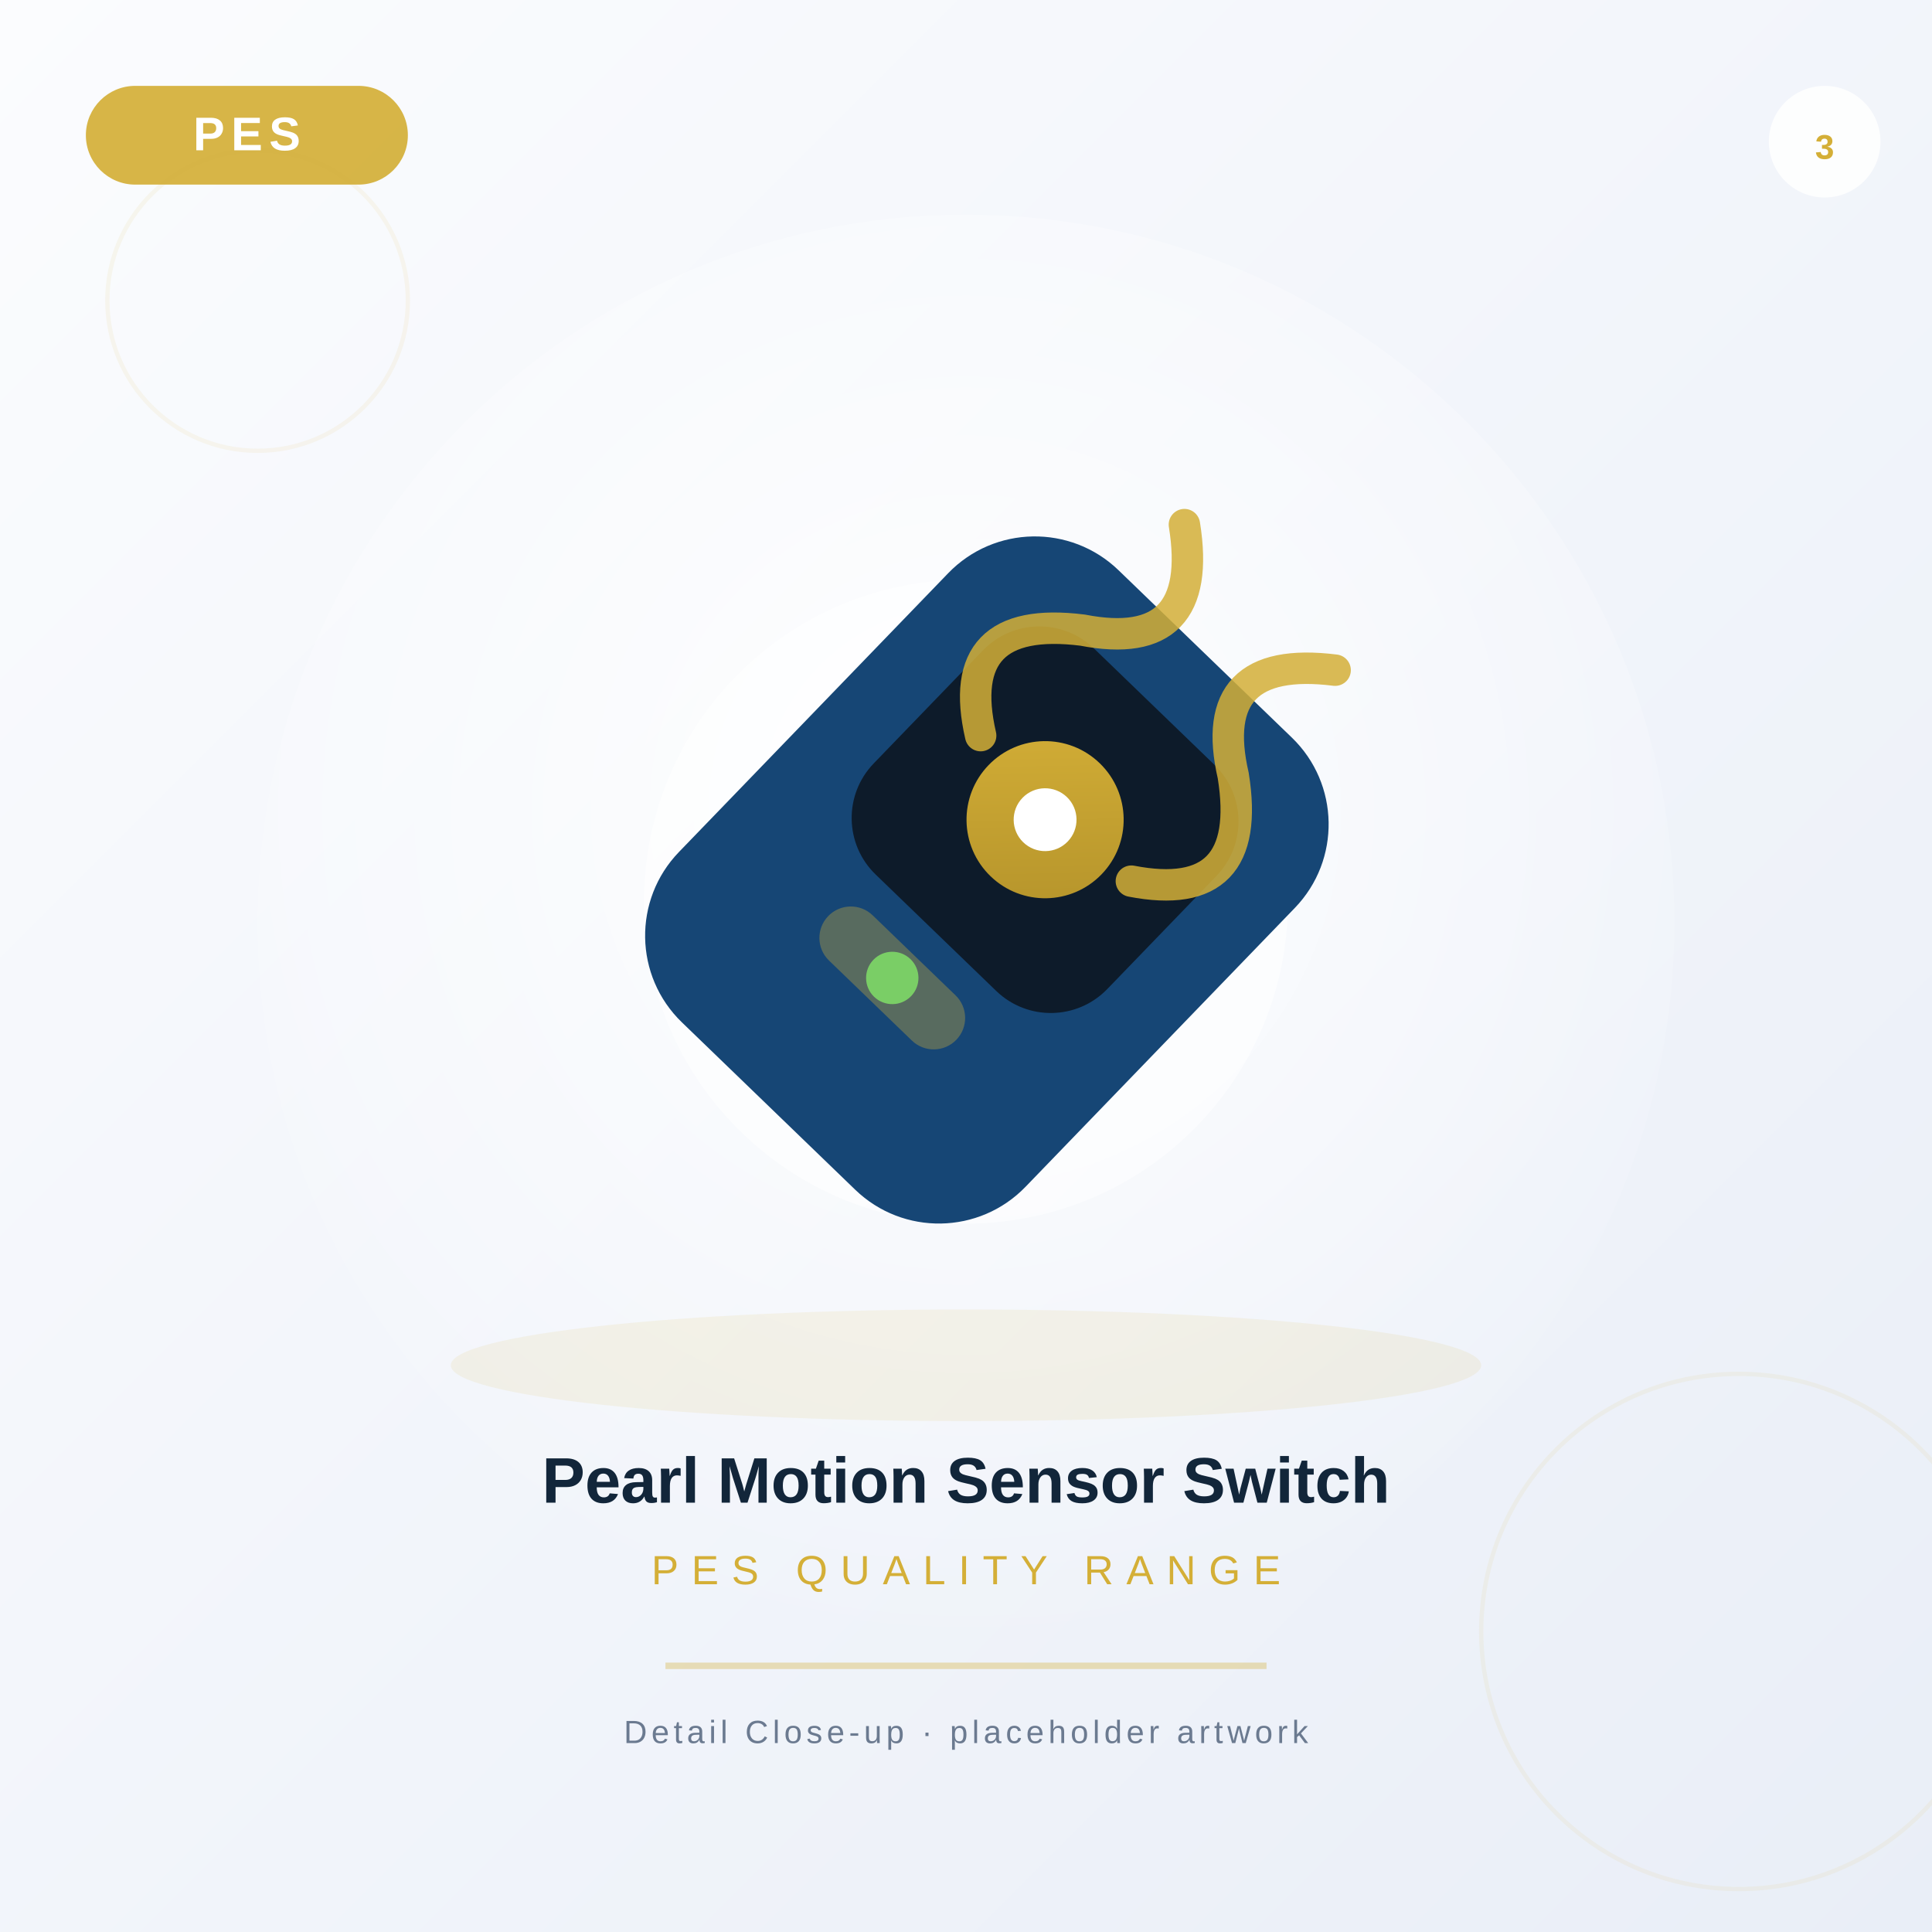
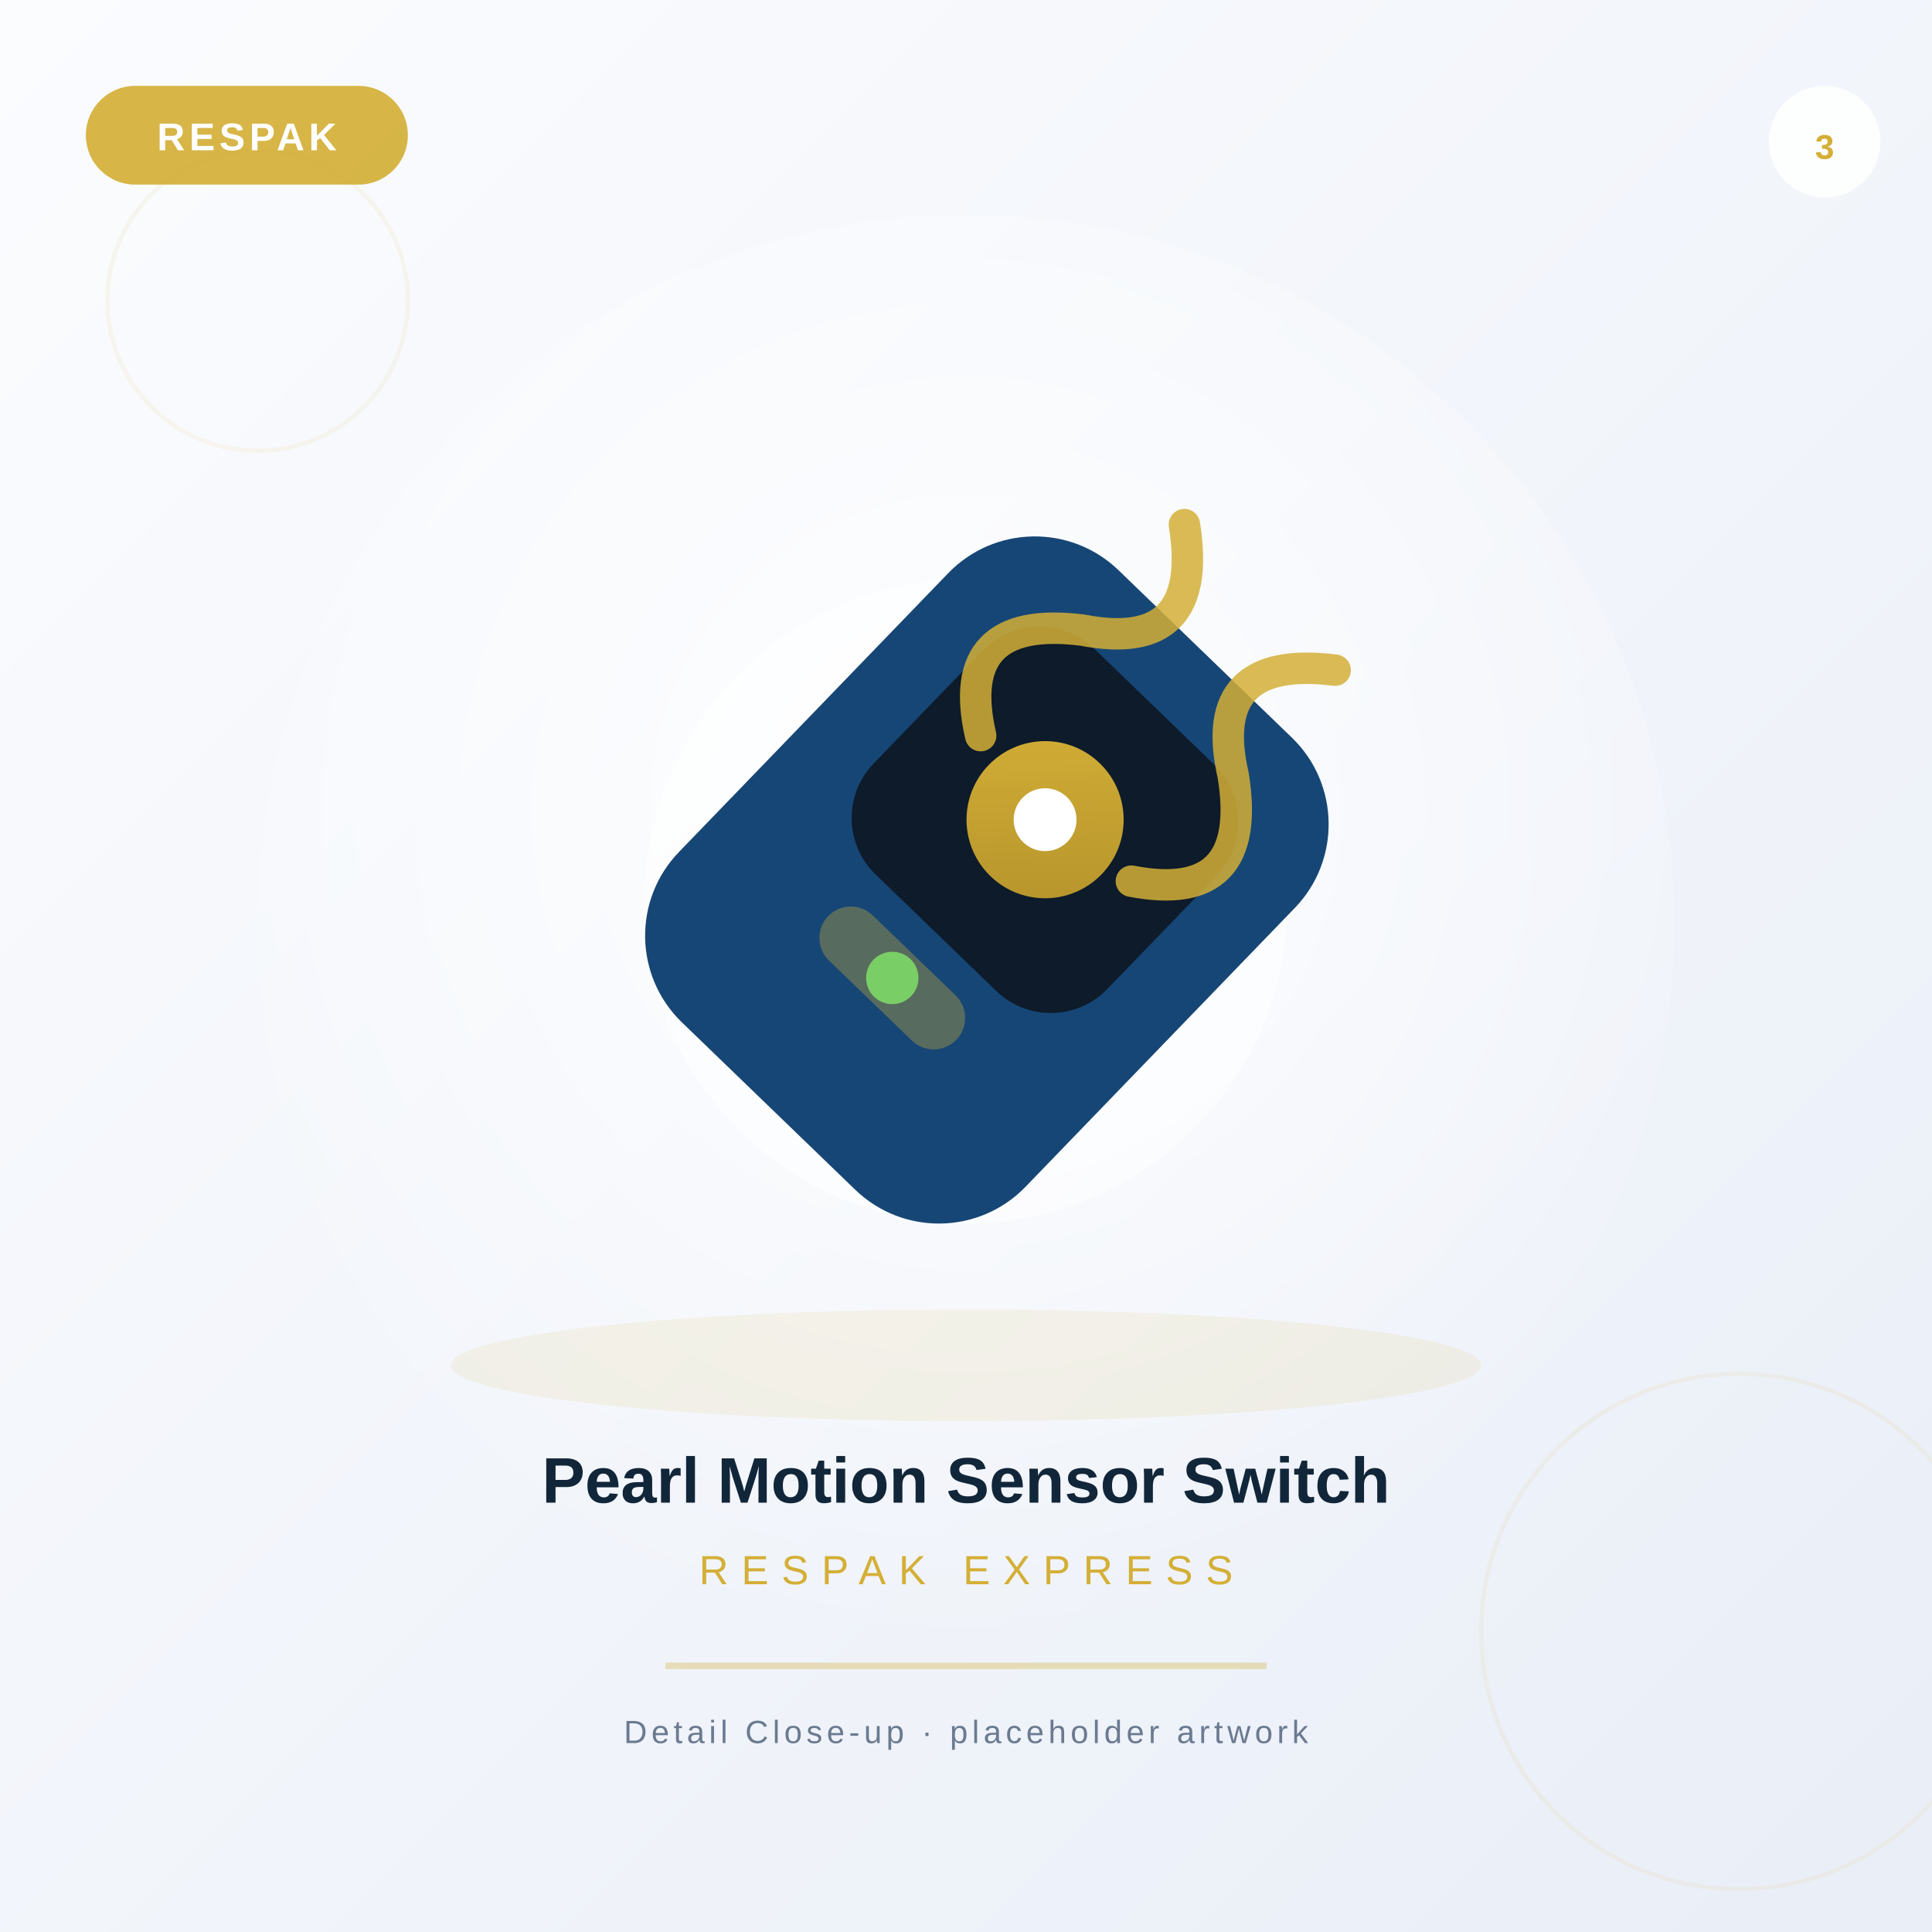
<svg xmlns="http://www.w3.org/2000/svg" width="900" height="900" viewBox="0 0 900 900">
  <defs>
    <linearGradient id="bgGrad" x1="0" y1="0" x2="1" y2="1">
      <stop offset="0" stop-color="#fbfcfe" />
      <stop offset="1" stop-color="#e9eef7" />
    </linearGradient>
    <linearGradient id="accentGrad" x1="0" y1="0" x2="1" y2="1">
      <stop offset="0" stop-color="#d4af37" />
      <stop offset="1" stop-color="#b3922a" />
    </linearGradient>
    <radialGradient id="spot" cx="0.5" cy="0.42" r="0.6">
      <stop offset="0" stop-color="#ffffff" stop-opacity="0.9" />
      <stop offset="1" stop-color="#ffffff" stop-opacity="0" />
    </radialGradient>
  </defs>
  <rect width="900" height="900" fill="url(#bgGrad)" />
  <circle cx="450" cy="430" r="330" fill="url(#spot)" />
  <g stroke="#d4af37" stroke-opacity="0.08">
    <circle cx="120" cy="140" r="70" fill="none" stroke-width="2" />
    <circle cx="810" cy="760" r="120" fill="none" stroke-width="2" />
  </g>
  <g transform="translate(450 420)">
    <ellipse cx="0" cy="216" rx="240" ry="26" fill="#d4af37" opacity="0.10" />
    <g transform="rotate(44)">
      <circle r="150" fill="#ffffff" opacity="0.55" />
      <g transform="translate(0 -14) scale(1.22)">
        <g>
          <rect x="-92" y="-120" width="184" height="240" rx="46" fill="#0a3d6e" opacity="0.95" />
          <rect x="-62" y="-92" width="124" height="120" rx="30" fill="#0d1b2a" />
          <circle cy="-32" r="30" fill="url(#accentGrad)" />
          <circle cy="-32" r="12" fill="#fff" />
          <path d="M-40 -150 q40 30 0 56 q-40 30 0 56 M40 -150 q-40 30 0 56 q40 30 0 56" fill="none" stroke="#d4af37" stroke-width="12" stroke-linecap="round" opacity="0.85" />
          <circle cy="52" r="10" fill="#4ade80" />
          <rect x="-34" y="40" width="68" height="24" rx="12" fill="#d4af37" opacity="0.35" />
        </g>
      </g>
    </g>
  </g>
  <rect x="40" y="40" width="150" height="46" rx="23" fill="#d4af37" opacity="0.92" />
-   <text x="115" y="70" font-family="Arial,Helvetica,sans-serif" font-size="22" font-weight="800" letter-spacing="3" fill="#ffffff" text-anchor="middle">PES</text>
+   <text x="115" y="70" font-family="Arial,Helvetica,sans-serif" font-size="18" font-weight="800" letter-spacing="2" fill="#ffffff" text-anchor="middle">RESPAK</text>
  <circle cx="850" cy="66" r="26" fill="#ffffff" opacity="0.85" />
  <text x="850" y="74" font-family="Arial,Helvetica,sans-serif" font-size="16" font-weight="700" fill="#d4af37" text-anchor="middle">3</text>
  <text x="450" y="700" font-family="Arial,Helvetica,sans-serif" font-size="30" font-weight="700" fill="#12263a" text-anchor="middle">Pearl Motion Sensor Switch</text>
-   <text x="450" y="738" font-family="Arial,Helvetica,sans-serif" font-size="19" letter-spacing="6" fill="#d4af37" text-anchor="middle">PES QUALITY RANGE</text>
+   <text x="450" y="738" font-family="Arial,Helvetica,sans-serif" font-size="19" letter-spacing="6" fill="#d4af37" text-anchor="middle">RESPAK EXPRESS</text>
  <line x1="310" y1="776" x2="590" y2="776" stroke="#d4af37" stroke-opacity="0.35" stroke-width="3" />
  <text x="450" y="812" font-family="Arial,Helvetica,sans-serif" font-size="15" letter-spacing="2" fill="#6b7a90" text-anchor="middle">Detail Close-up · placeholder artwork</text>
</svg>
